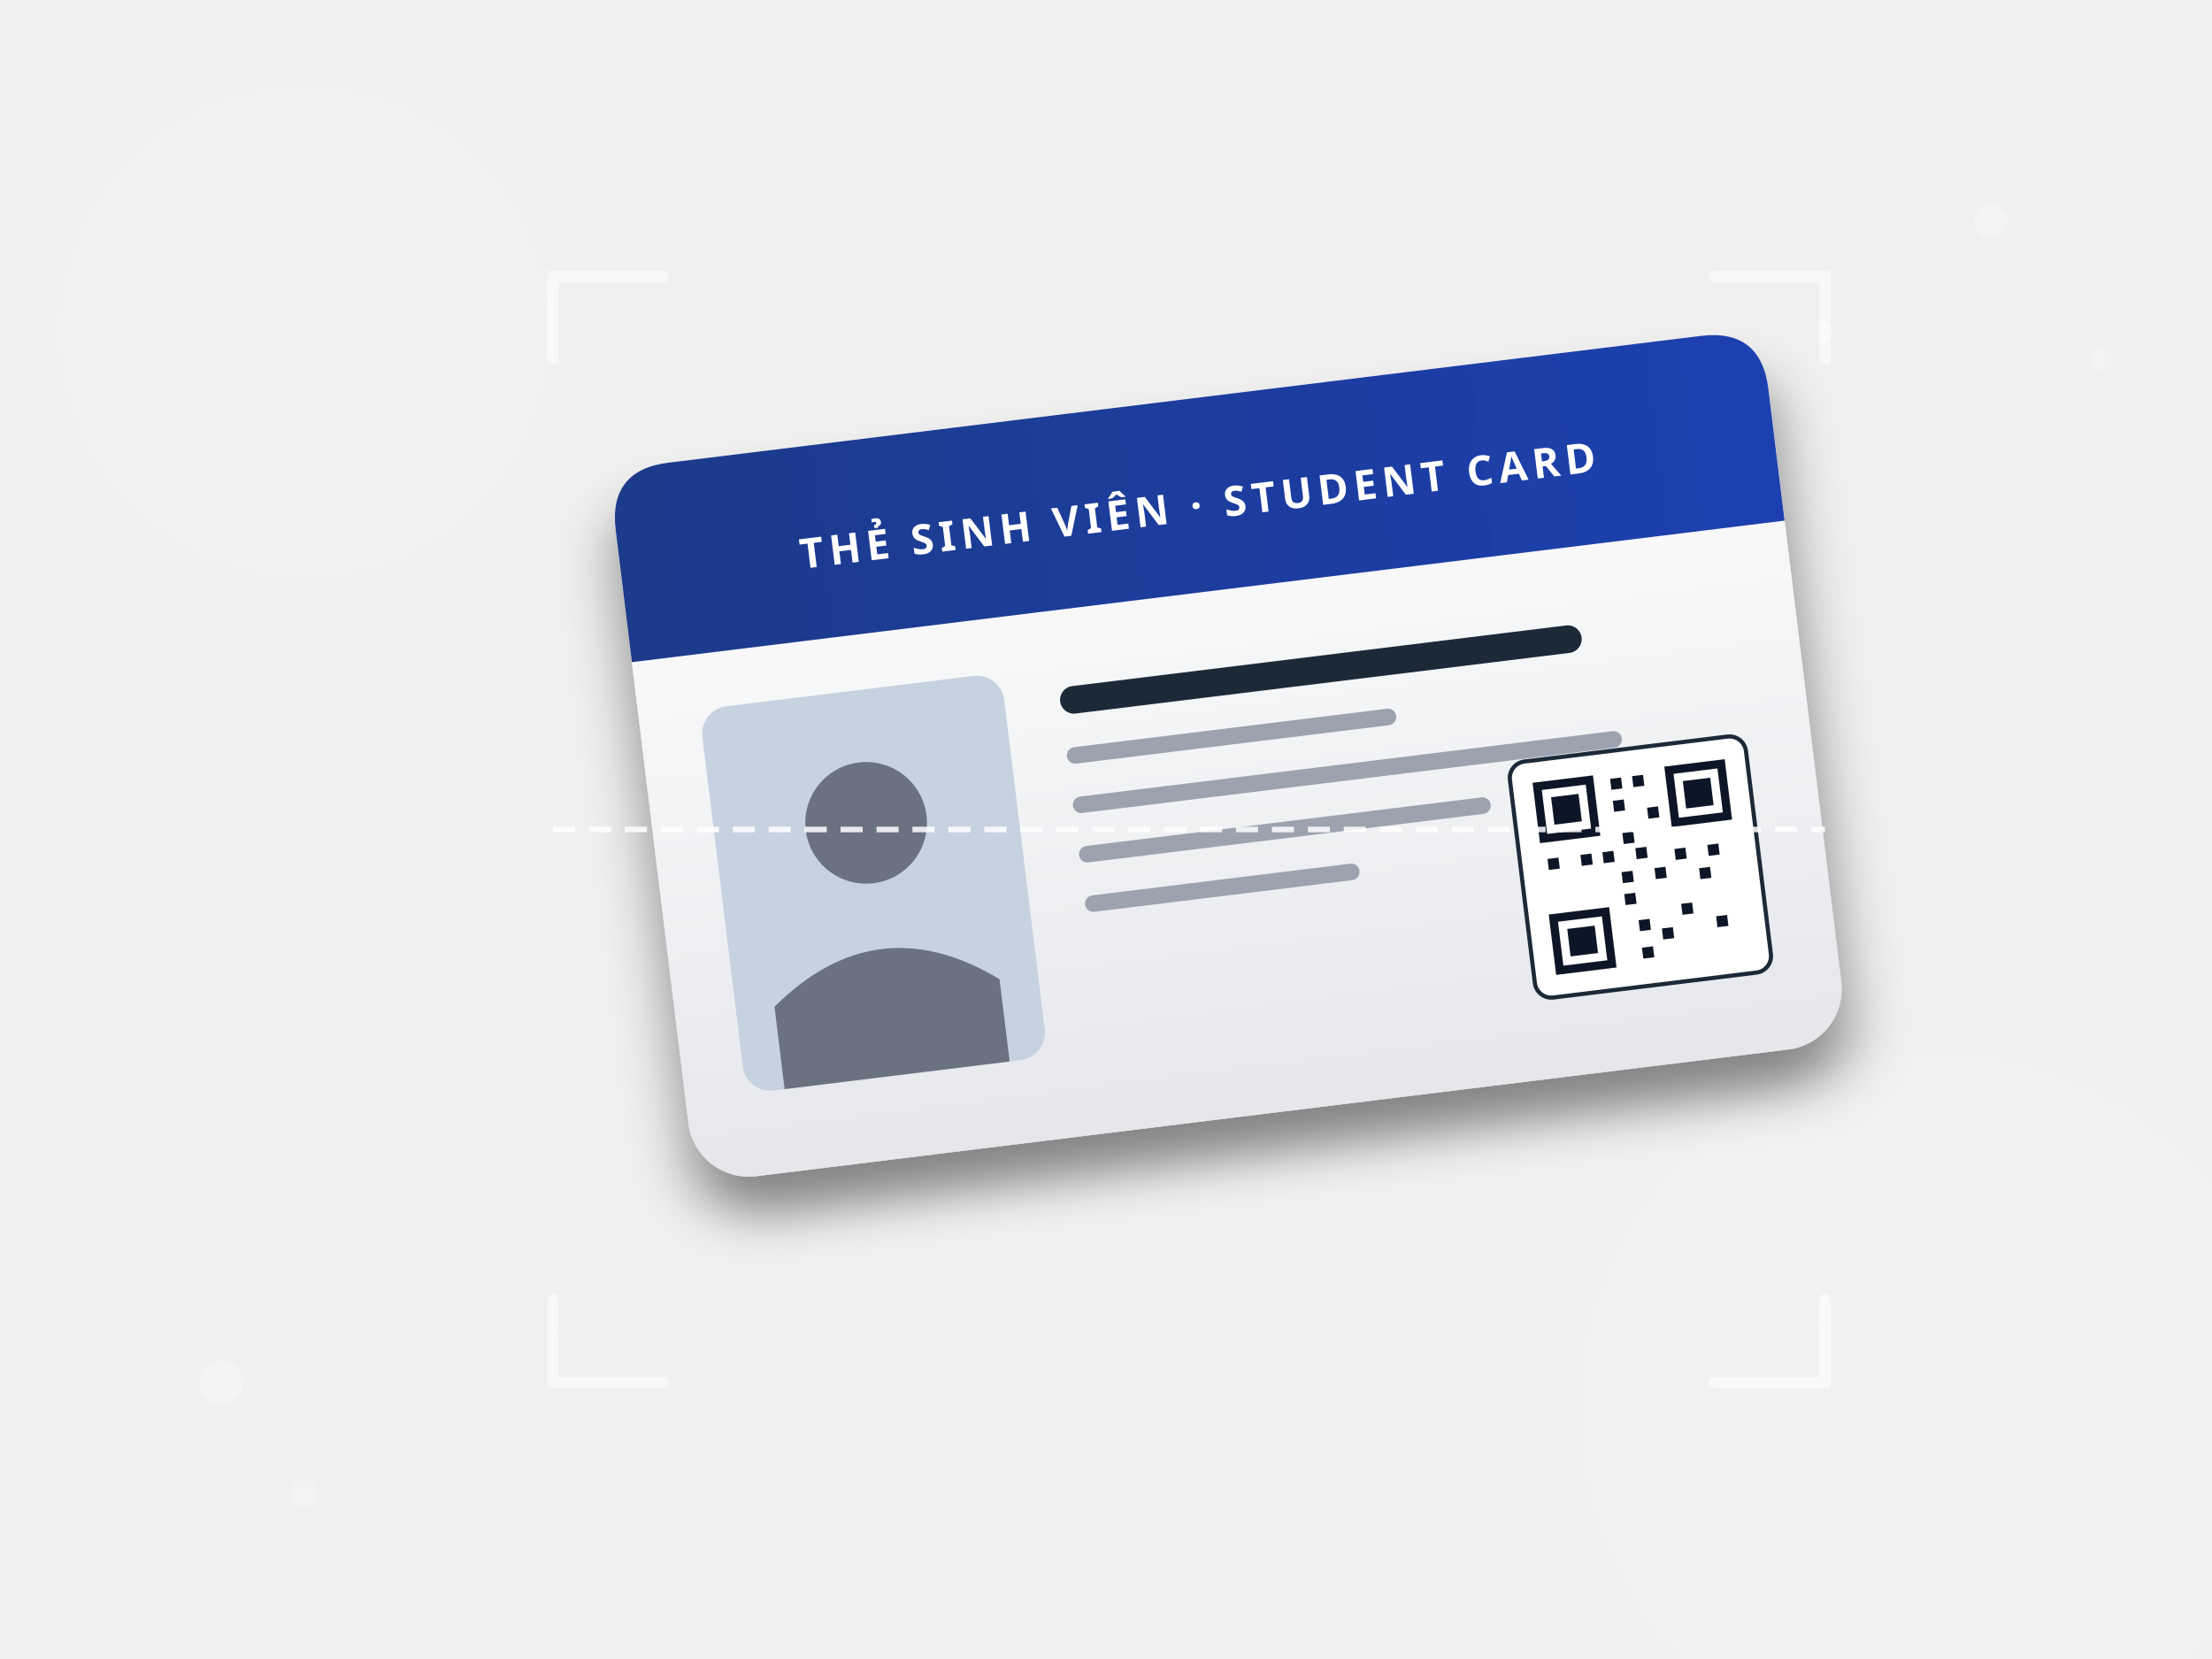
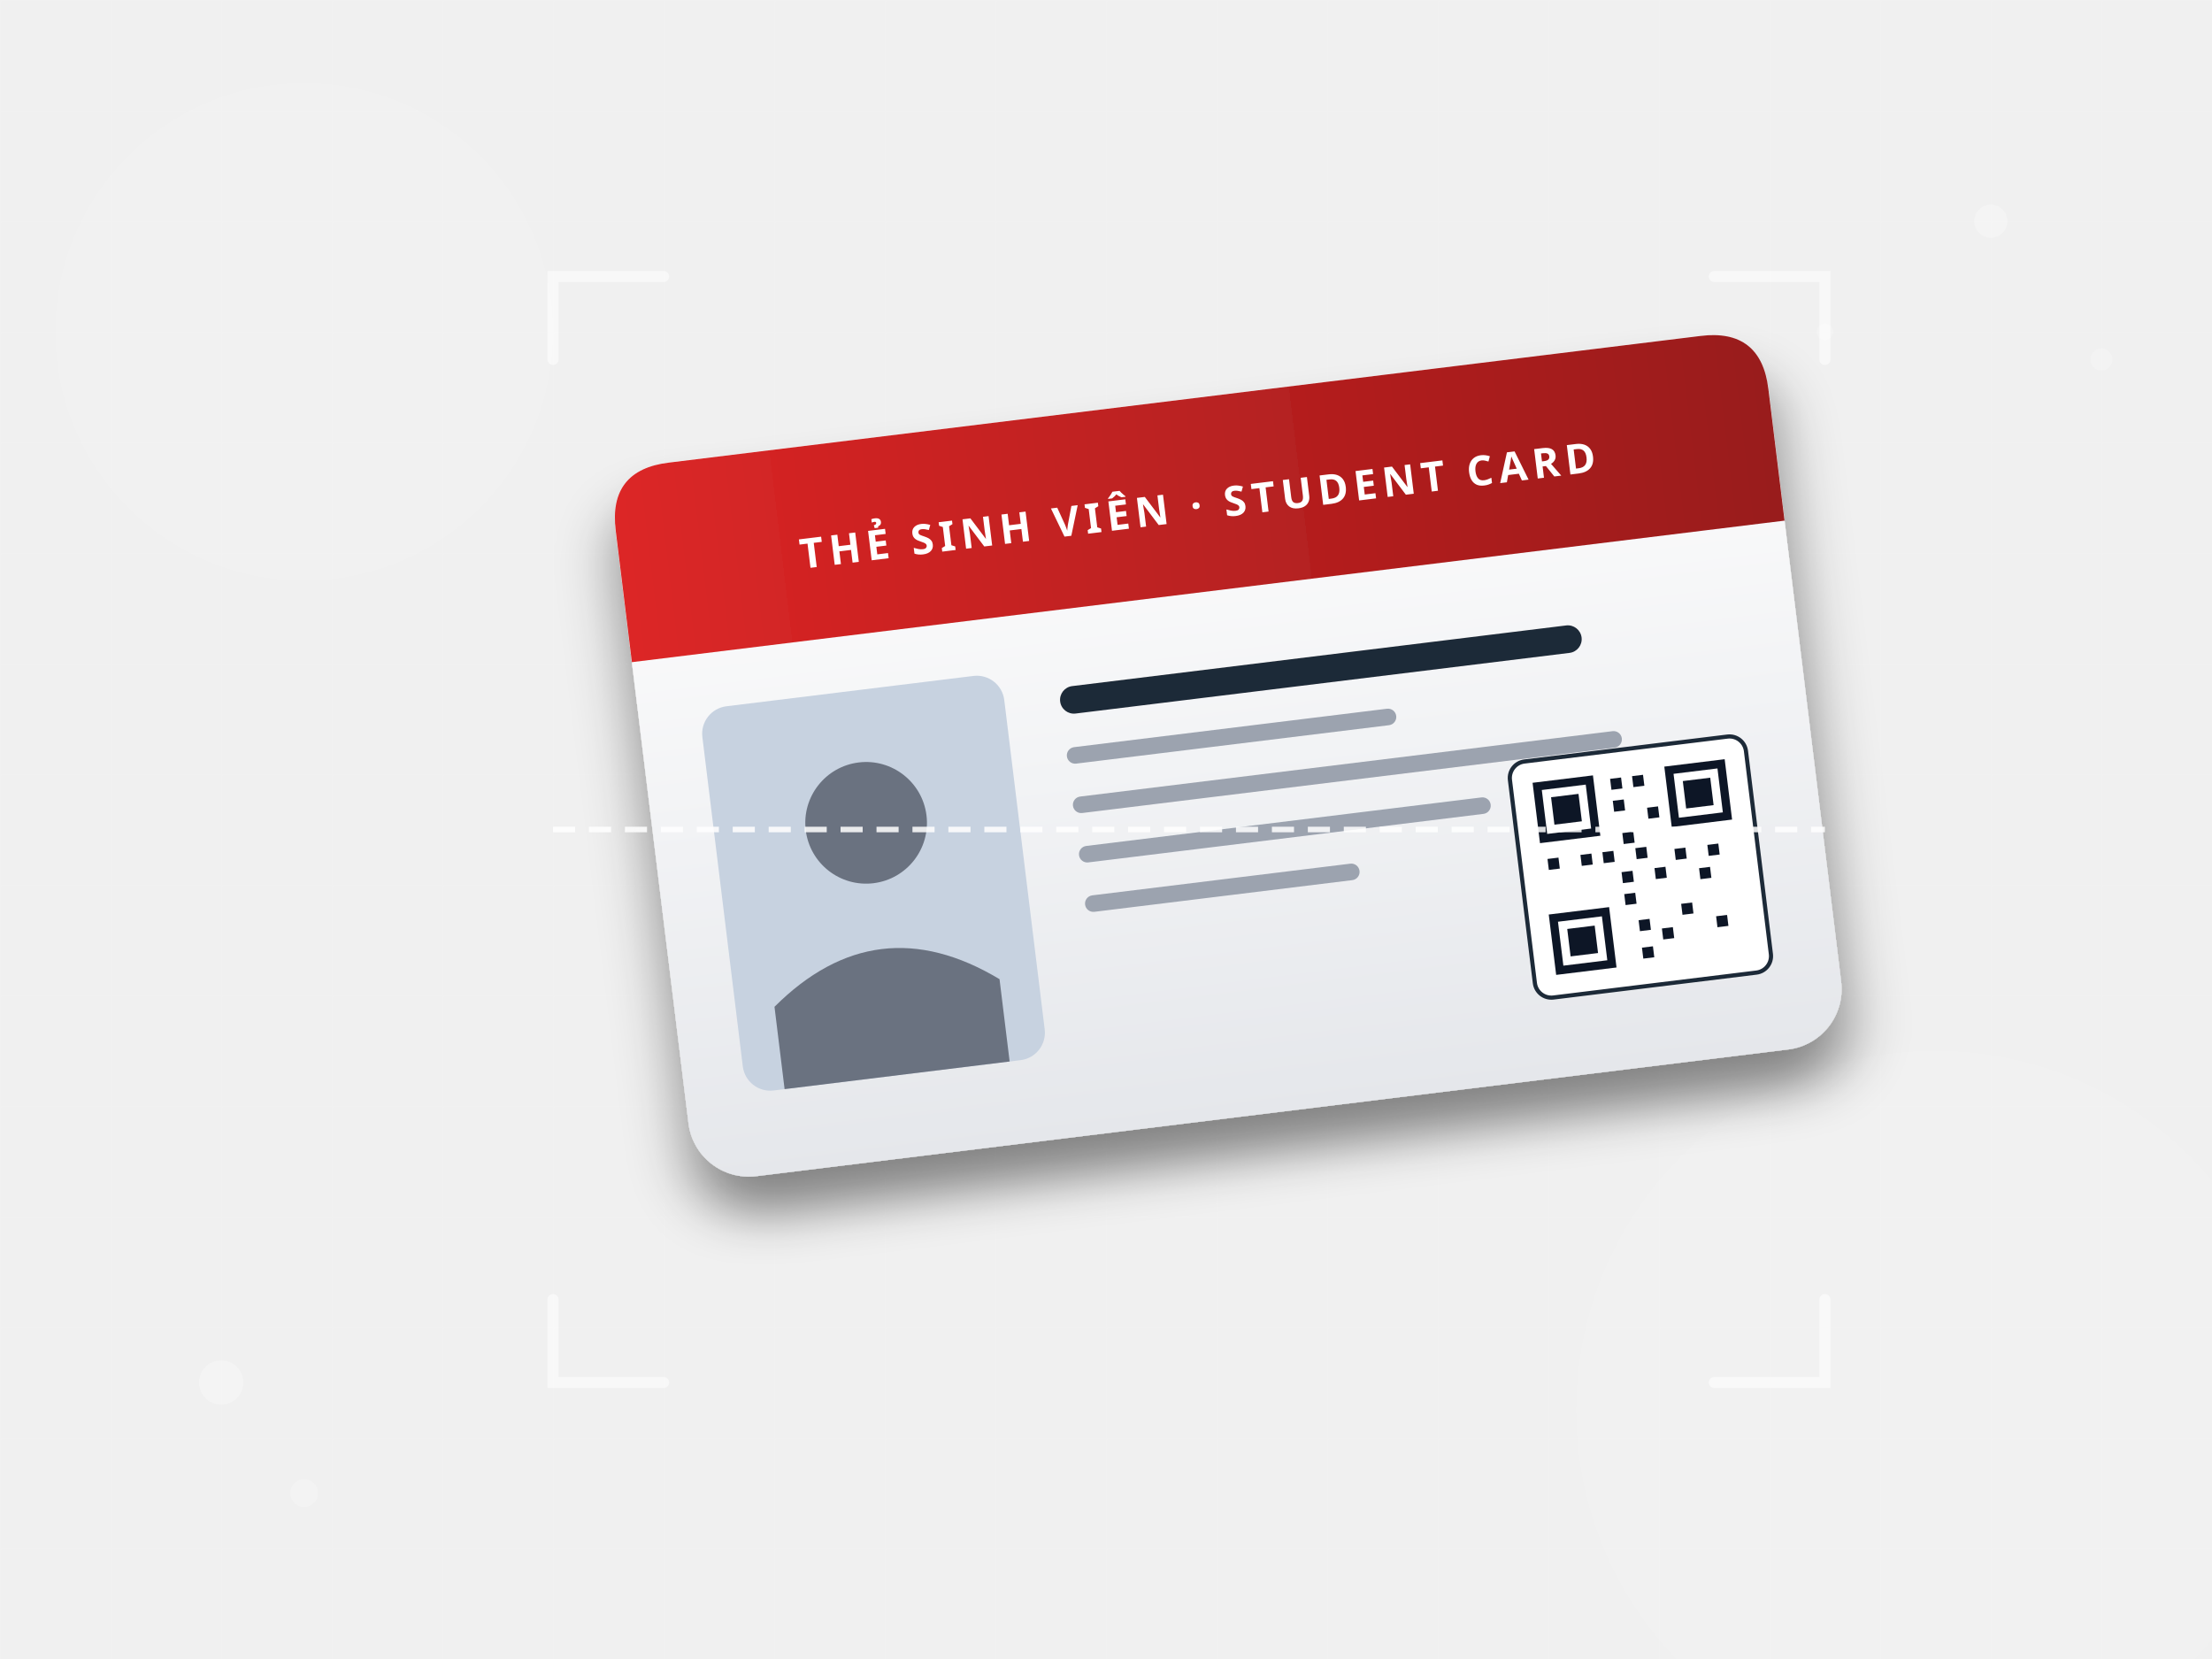
<svg xmlns="http://www.w3.org/2000/svg" viewBox="0 0 800 600" preserveAspectRatio="xMidYMid slice">
  <defs>
    <linearGradient id="cardBg" x1="0" y1="0" x2="0" y2="1">
      <stop offset="0%" stop-color="#ffffff" />
      <stop offset="100%" stop-color="#e5e7eb" />
    </linearGradient>
    <linearGradient id="cardHeader" x1="0" y1="0" x2="1" y2="0">
-       <stop offset="0%" stop-color="#1e3a8a" />
-       <stop offset="100%" stop-color="#1e40af" />
+       <stop offset="0%" stop-color="#dc2626" />
+       <stop offset="100%" stop-color="#991b1b" />
    </linearGradient>
    <pattern id="grid" width="40" height="40" patternUnits="userSpaceOnUse">
      <path d="M 40 0 L 0 0 0 40" fill="none" stroke="rgba(255,255,255,0.06)" stroke-width="1" />
    </pattern>
    <filter id="cardShadow" x="-20%" y="-20%" width="140%" height="140%">
      <feGaussianBlur in="SourceAlpha" stdDeviation="10" />
      <feOffset dx="0" dy="14" />
      <feComponentTransfer>
        <feFuncA type="linear" slope="0.45" />
      </feComponentTransfer>
      <feMerge>
        <feMergeNode />
        <feMergeNode in="SourceGraphic" />
      </feMerge>
    </filter>
  </defs>
  <rect width="800" height="600" fill="url(#grid)" />
  <circle cx="110" cy="120" r="90" fill="rgba(255,255,255,0.06)" />
  <circle cx="700" cy="510" r="130" fill="rgba(255,255,255,0.05)" />
  <circle cx="80" cy="500" r="8" fill="rgba(255,255,255,0.30)" />
  <circle cx="110" cy="540" r="5" fill="rgba(255,255,255,0.22)" />
  <circle cx="720" cy="80" r="6" fill="rgba(255,255,255,0.25)" />
  <circle cx="760" cy="130" r="4" fill="rgba(255,255,255,0.20)" />
  <circle cx="660" cy="120" r="3" fill="rgba(255,255,255,0.18)" />
  <g stroke="rgba(255,255,255,0.55)" stroke-width="4" fill="none" stroke-linecap="round">
    <path d="M 200 130 L 200 100 L 240 100" />
    <path d="M 660 130 L 660 100 L 620 100" />
    <path d="M 200 470 L 200 500 L 240 500" />
    <path d="M 660 470 L 660 500 L 620 500" />
  </g>
  <g transform="translate(220, 170) rotate(-7)" filter="url(#cardShadow)">
    <rect width="420" height="260" rx="22" fill="url(#cardBg)" />
    <path d="M 0 22 Q 0 0 22 0 L 398 0 Q 420 0 420 22 L 420 70 L 0 70 Z" fill="url(#cardHeader)" />
    <text x="210" y="44" font-family="'Space Grotesk', sans-serif" font-size="15" font-weight="700" fill="#ffffff" text-anchor="middle" letter-spacing="2">
      THẺ SINH VIÊN · STUDENT CARD
    </text>
    <rect x="22" y="90" width="110" height="140" rx="10" fill="#c7d2e0" />
    <circle cx="77" cy="138" r="22" fill="#6b7280" />
    <path d="M 36 200 Q 77 168 118 200 L 118 230 L 36 230 Z" fill="#6b7280" />
    <rect x="152" y="98" width="190" height="10" rx="5" fill="#1f2937" />
    <rect x="152" y="120" width="120" height="6" rx="3" fill="#9ca3af" />
    <rect x="152" y="138" width="200" height="6" rx="3" fill="#9ca3af" />
    <rect x="152" y="156" width="150" height="6" rx="3" fill="#9ca3af" />
    <rect x="152" y="174" width="100" height="6" rx="3" fill="#9ca3af" />
    <g transform="translate(310, 145)">
      <rect width="86" height="86" rx="6" fill="#ffffff" stroke="#1f2937" stroke-width="1.5" />
      <g fill="#111827">
        <rect x="8" y="8" width="22" height="22" />
        <rect x="11" y="11" width="16" height="16" fill="#ffffff" />
        <rect x="14" y="14" width="10" height="10" />
        <rect x="56" y="8" width="22" height="22" />
        <rect x="59" y="11" width="16" height="16" fill="#ffffff" />
        <rect x="62" y="14" width="10" height="10" />
        <rect x="8" y="56" width="22" height="22" />
        <rect x="11" y="59" width="16" height="16" fill="#ffffff" />
        <rect x="14" y="62" width="10" height="10" />
        <rect x="36" y="10" width="4" height="4" />
        <rect x="44" y="10" width="4" height="4" />
        <rect x="36" y="18" width="4" height="4" />
        <rect x="48" y="22" width="4" height="4" />
        <rect x="38" y="30" width="4" height="4" />
        <rect x="10" y="36" width="4" height="4" />
        <rect x="22" y="36" width="4" height="4" />
        <rect x="30" y="36" width="4" height="4" />
        <rect x="42" y="36" width="4" height="4" />
        <rect x="56" y="38" width="4" height="4" />
        <rect x="68" y="38" width="4" height="4" />
        <rect x="36" y="44" width="4" height="4" />
        <rect x="48" y="44" width="4" height="4" />
        <rect x="64" y="46" width="4" height="4" />
        <rect x="36" y="52" width="4" height="4" />
        <rect x="56" y="58" width="4" height="4" />
        <rect x="40" y="62" width="4" height="4" />
        <rect x="48" y="66" width="4" height="4" />
        <rect x="68" y="64" width="4" height="4" />
        <rect x="40" y="72" width="4" height="4" />
      </g>
    </g>
  </g>
  <line x1="200" y1="300" x2="660" y2="300" stroke="rgba(255,255,255,0.85)" stroke-width="2" stroke-dasharray="8,5" />
  <line x1="200" y1="300" x2="660" y2="300" stroke="rgba(255,80,80,0.55)" stroke-width="6" filter="url(#cardShadow)" stroke-linecap="round" />
</svg>
